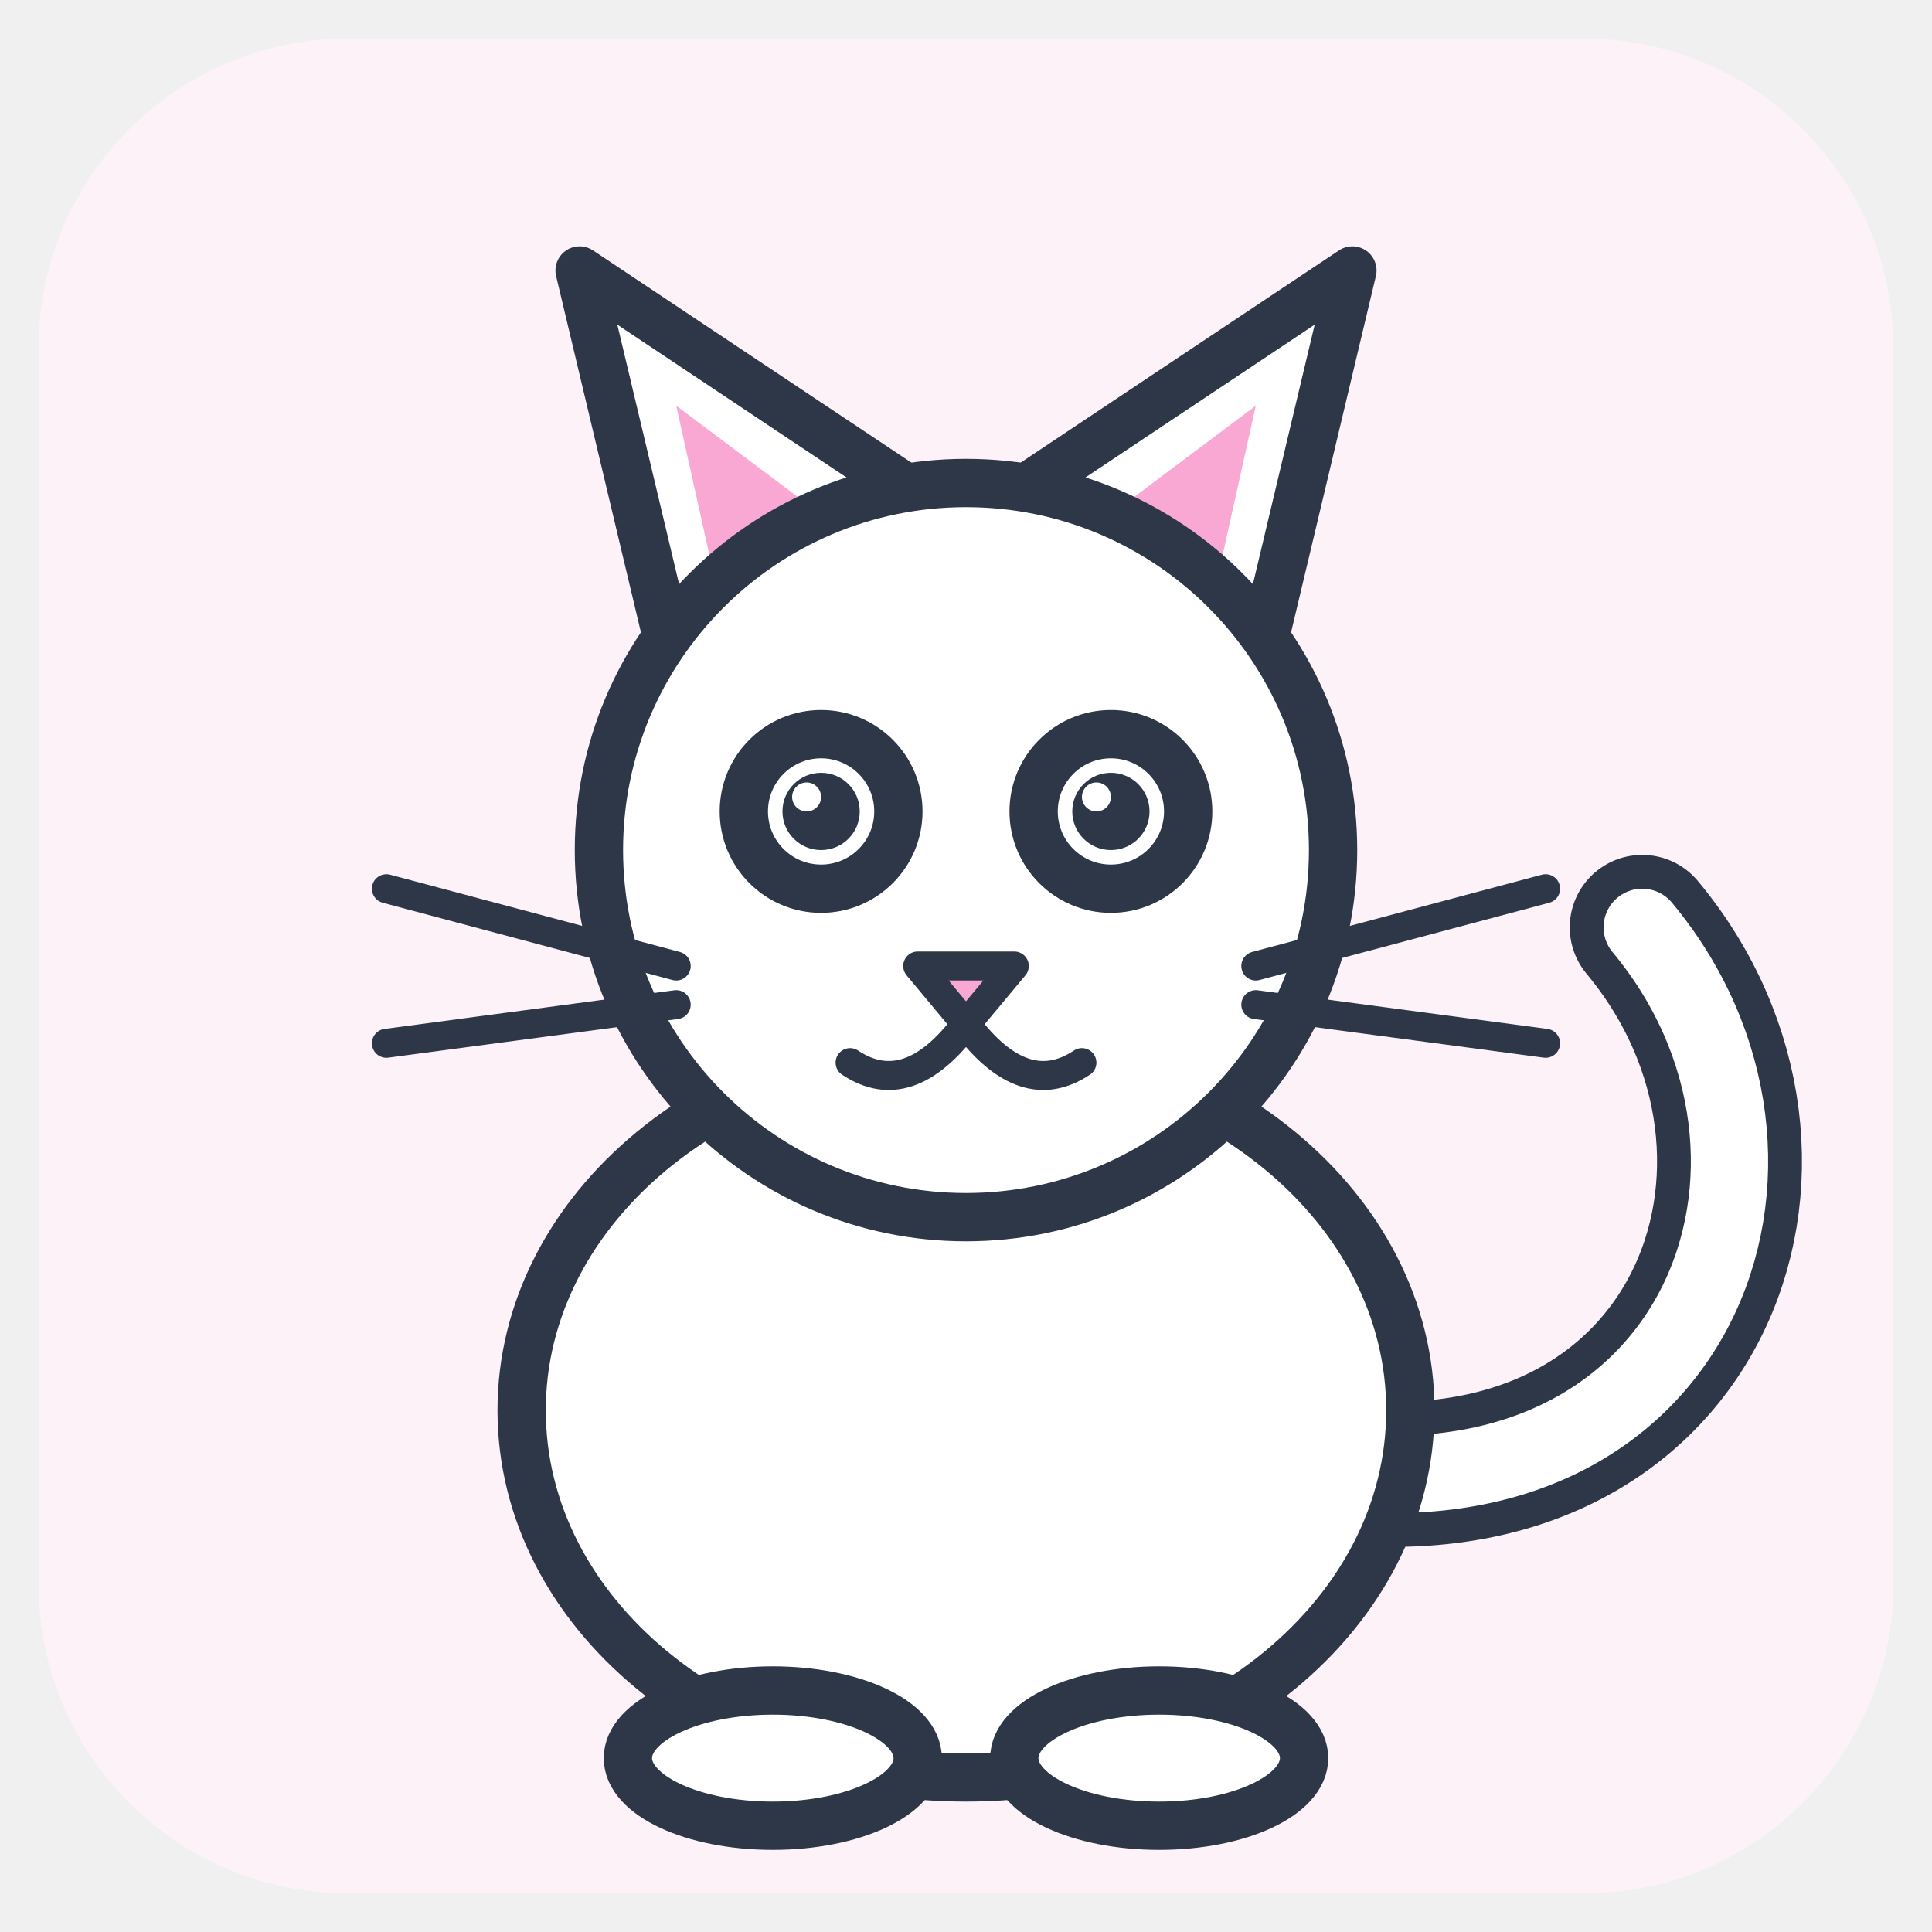
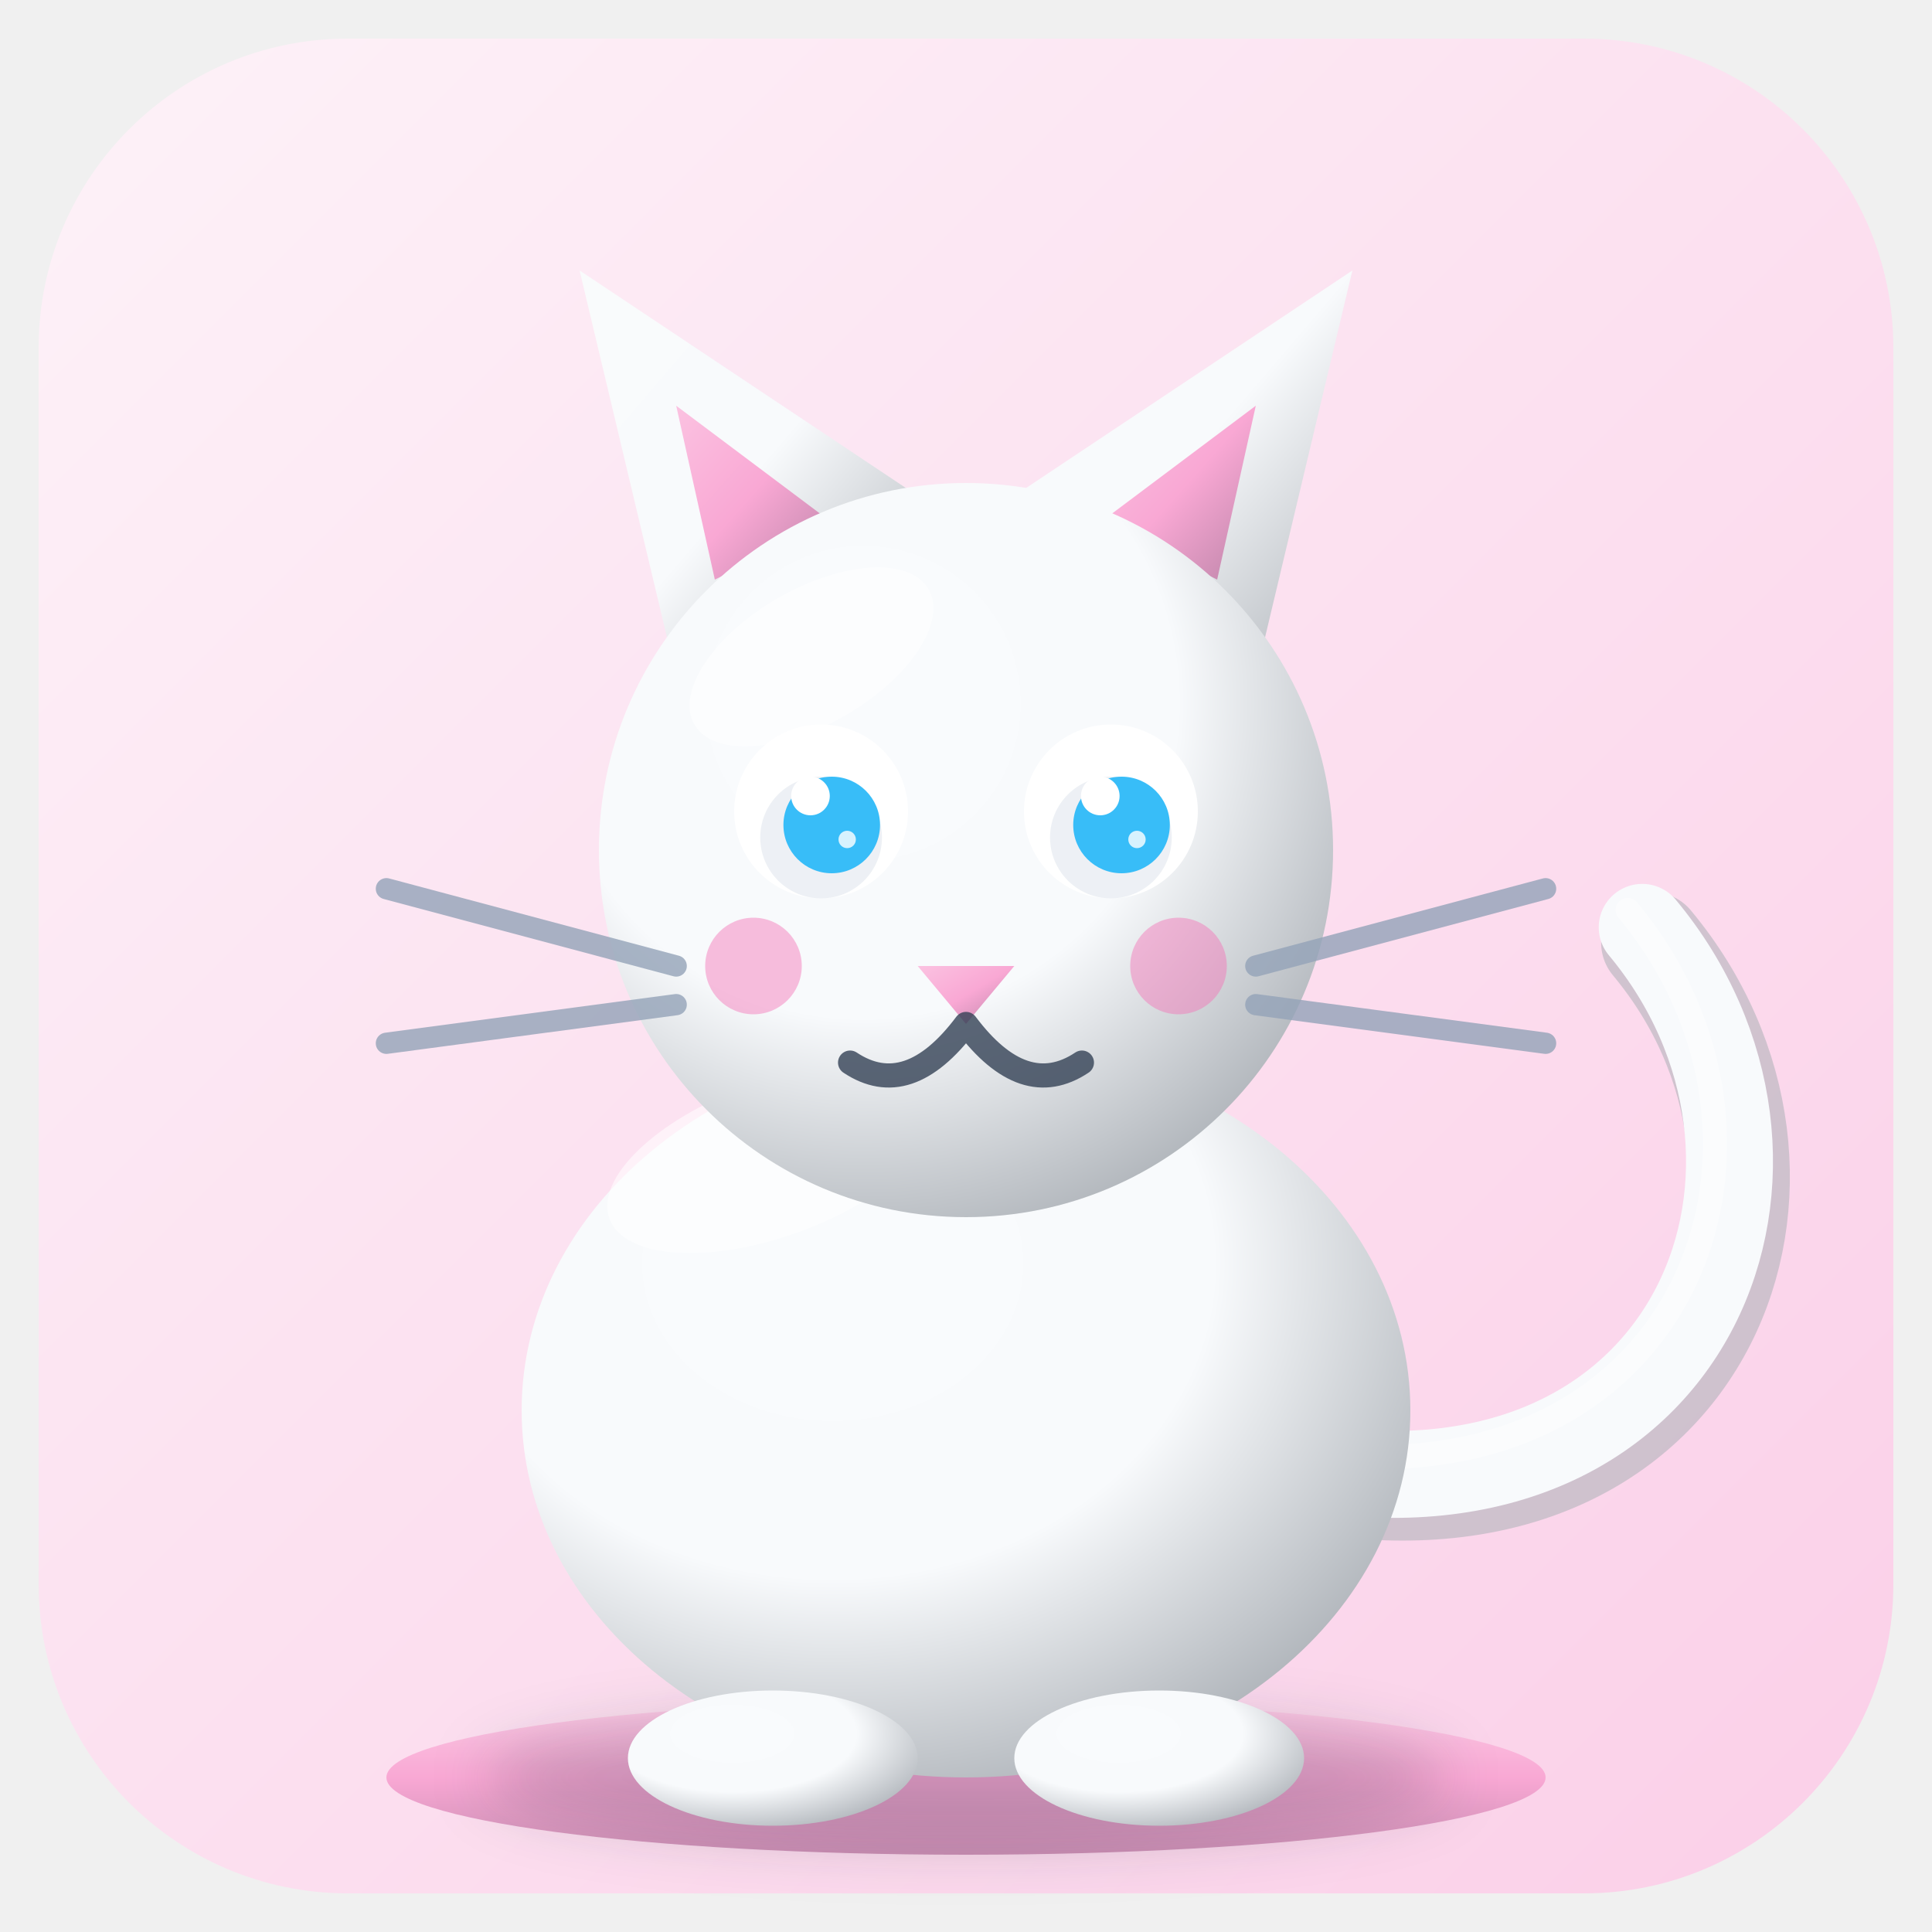
<svg xmlns="http://www.w3.org/2000/svg" viewBox="0 0 200 200" role="img" aria-label="לבן">
-   <rect x="4" y="4" width="192" height="192" rx="32" fill="#FDF2F8" />
-   <g stroke="#2D3748" stroke-width="5" stroke-linejoin="round" stroke-linecap="round">
-     <path d="M136 152 C176 158 190 120 170 96" fill="none" stroke-width="15" />
-     <path d="M136 152 C176 158 190 120 170 96" fill="none" stroke="#FFFFFF" stroke-width="8" />
-     <ellipse cx="100" cy="146" rx="46" ry="38" fill="#FFFFFF" />
-     <ellipse cx="80" cy="182" rx="15" ry="7" fill="#FFFFFF" />
-     <ellipse cx="120" cy="182" rx="15" ry="7" fill="#FFFFFF" />
-     <path d="M70 70 L60 28 L96 52 Z" fill="#FFFFFF" />
-     <path d="M130 70 L140 28 L104 52 Z" fill="#FFFFFF" />
-     <path d="M74 60 L70 42 L86 54 Z" fill="#F9A8D4" stroke="none" />
-     <path d="M126 60 L130 42 L114 54 Z" fill="#F9A8D4" stroke="none" />
-     <circle cx="100" cy="88" r="38" fill="#FFFFFF" />
-     <circle cx="85" cy="84" r="8" fill="#FFFFFF" />
-     <circle cx="85" cy="84" r="4" fill="#2D3748" stroke="none" />
-     <circle cx="83.5" cy="82.5" r="1.5" fill="#fff" stroke="none" />
-     <circle cx="115" cy="84" r="8" fill="#FFFFFF" />
-     <circle cx="115" cy="84" r="4" fill="#2D3748" stroke="none" />
-     <circle cx="113.5" cy="82.5" r="1.5" fill="#fff" stroke="none" />
-     <path d="M95 100 L105 100 L100 106 Z" fill="#F9A8D4" stroke-width="3" />
-     <path d="M100 106 Q94 114 88 110 M100 106 Q106 114 112 110" fill="none" stroke-width="3" />
-     <path d="M40 92 L70 100 M40 108 L70 104 M160 92 L130 100 M160 108 L130 104" stroke-width="3" />
-   </g>
+   <defs>
+     <linearGradient id="black-white-opposite-g0" x1="0" y1="0" x2="1" y2="1">
+       <stop offset="0" stop-color="#FDF2F8" />
+       <stop offset="1" stop-color="#FBCFE8" />
+     </linearGradient>
+     <linearGradient id="black-white-opposite-g1" x1="0" y1="0" x2="0" y2="1">
+       <stop offset="0" stop-color="#fbcbe5" />
+       <stop offset=".5" stop-color="#F9A8D4" />
+       <stop offset="1" stop-color="#cd8fb5" />
+     </linearGradient>
+     <radialGradient id="black-white-opposite-g2" cx="0.35" cy="0.3" r="0.78">
+       <stop offset="0" stop-color="#f9fbfd" />
+       <stop offset=".55" stop-color="#F8FAFC" />
+       <stop offset="1" stop-color="#acb1b7" />
+     </radialGradient>
+     <radialGradient id="black-white-opposite-g3" cx="0.36" cy="0.32" r="0.78">
+       <stop offset="0" stop-color="#f9fbfd" />
+       <stop offset=".55" stop-color="#F8FAFC" />
+       <stop offset="1" stop-color="#acb1b7" />
+     </radialGradient>
+     <linearGradient id="black-white-opposite-g4" x1="0" y1="0" x2="1" y2="1">
+       <stop offset="0" stop-color="#f9fbfc" />
+       <stop offset=".5" stop-color="#F8FAFC" />
+       <stop offset="1" stop-color="#acb1b7" />
+     </linearGradient>
+     <linearGradient id="black-white-opposite-g5" x1="0" y1="0" x2="1" y2="1">
+       <stop offset="0" stop-color="#fbc2e1" />
+       <stop offset=".5" stop-color="#F9A8D4" />
+       <stop offset="1" stop-color="#bc84a8" />
+     </linearGradient>
+     <radialGradient id="black-white-opposite-g6" cx="0.36" cy="0.3" r="0.78">
+       <stop offset="0" stop-color="#f9fbfd" />
+       <stop offset=".55" stop-color="#F8FAFC" />
+       <stop offset="1" stop-color="#acb1b7" />
+     </radialGradient>
+     <filter id="black-white-opposite-blur" x="-30%" y="-60%" width="160%" height="220%">
+       <feGaussianBlur stdDeviation="3" />
+     </filter>
+   </defs>
+   <rect x="4" y="4" width="192" height="192" rx="32" fill="url(#black-white-opposite-g0)" />
+   <ellipse cx="100" cy="184" rx="60" ry="8" fill="url(#black-white-opposite-g1)" />
+   <ellipse cx="100" cy="184" rx="50" ry="7" fill="#1E293B" opacity="0.2" filter="url(#black-white-opposite-blur)" />
+   <path d="M136 152 C176 158 190 120 170 96" fill="none" stroke="#acb1b7" stroke-width="10.5" stroke-linecap="round" stroke-linejoin="round" opacity=".55" transform="translate(1 1.6)" />
+   <path d="M136 152 C176 158 190 120 170 96" fill="none" stroke="#F8FAFC" stroke-width="9" stroke-linecap="round" stroke-linejoin="round" />
+   <path d="M136 152 C176 158 190 120 170 96" fill="none" stroke="#fff" stroke-width="2.5" stroke-linecap="round" stroke-linejoin="round" opacity="0.4" transform="translate(-1.5 -1.8)" />
+   <ellipse cx="100" cy="146" rx="46" ry="38" fill="url(#black-white-opposite-g2)" />
+   <ellipse cx="80" cy="120" rx="18" ry="8" fill="#fff" opacity="0.55" transform="rotate(-20 80 120)" />
+   <ellipse cx="80" cy="182" rx="15" ry="7" fill="url(#black-white-opposite-g3)" />
+   <ellipse cx="120" cy="182" rx="15" ry="7" fill="url(#black-white-opposite-g3)" />
+   <path d="M70 70 L60 28 L96 52 Z" fill="url(#black-white-opposite-g4)" />
+   <path d="M74 60 L70 42 L86 54 Z" fill="url(#black-white-opposite-g5)" />
+   <path d="M130 70 L140 28 L104 52 Z" fill="url(#black-white-opposite-g4)" />
+   <path d="M126 60 L130 42 L114 54 Z" fill="url(#black-white-opposite-g5)" />
+   <circle cx="100" cy="88" r="38" fill="url(#black-white-opposite-g6)" />
+   <ellipse cx="84" cy="68" rx="14" ry="7" fill="#fff" opacity="0.55" transform="rotate(-30 84 68)" />
+   <circle cx="85" cy="84" r="9" fill="#fff" />
+   <circle cx="85" cy="86.7" r="6.3" fill="#CBD5E1" opacity=".35" />
+   <circle cx="86.1" cy="85.4" r="5" fill="#38BDF8" />
+   <circle cx="83.9" cy="82.4" r="2" fill="#fff" />
+   <circle cx="87.7" cy="86.9" r="0.9" fill="#fff" opacity=".8" />
+   <circle cx="115" cy="84" r="9" fill="#fff" />
+   <circle cx="115" cy="86.7" r="6.3" fill="#CBD5E1" opacity=".35" />
+   <circle cx="116.1" cy="85.4" r="5" fill="#38BDF8" />
+   <circle cx="113.9" cy="82.4" r="2" fill="#fff" />
+   <circle cx="117.7" cy="86.9" r="0.9" fill="#fff" opacity=".8" />
+   <path d="M95 100 L105 100 L100 106 Z" fill="url(#black-white-opposite-g5)" />
+   <path d="M100 106 Q94 114 88 110 M100 106 Q106 114 112 110" fill="none" stroke="#334155" stroke-width="2.5" stroke-linecap="round" stroke-linejoin="round" opacity="0.8" />
+   <path d="M40 92 L70 100 M40 108 L70 104 M160 92 L130 100 M160 108 L130 104" fill="none" stroke="#94A3B8" stroke-width="2.2" stroke-linecap="round" stroke-linejoin="round" opacity="0.8" />
+   <circle cx="78" cy="100" r="5" fill="#F472B6" opacity=".45" />
+   <circle cx="122" cy="100" r="5" fill="#F472B6" opacity=".45" />
</svg>
